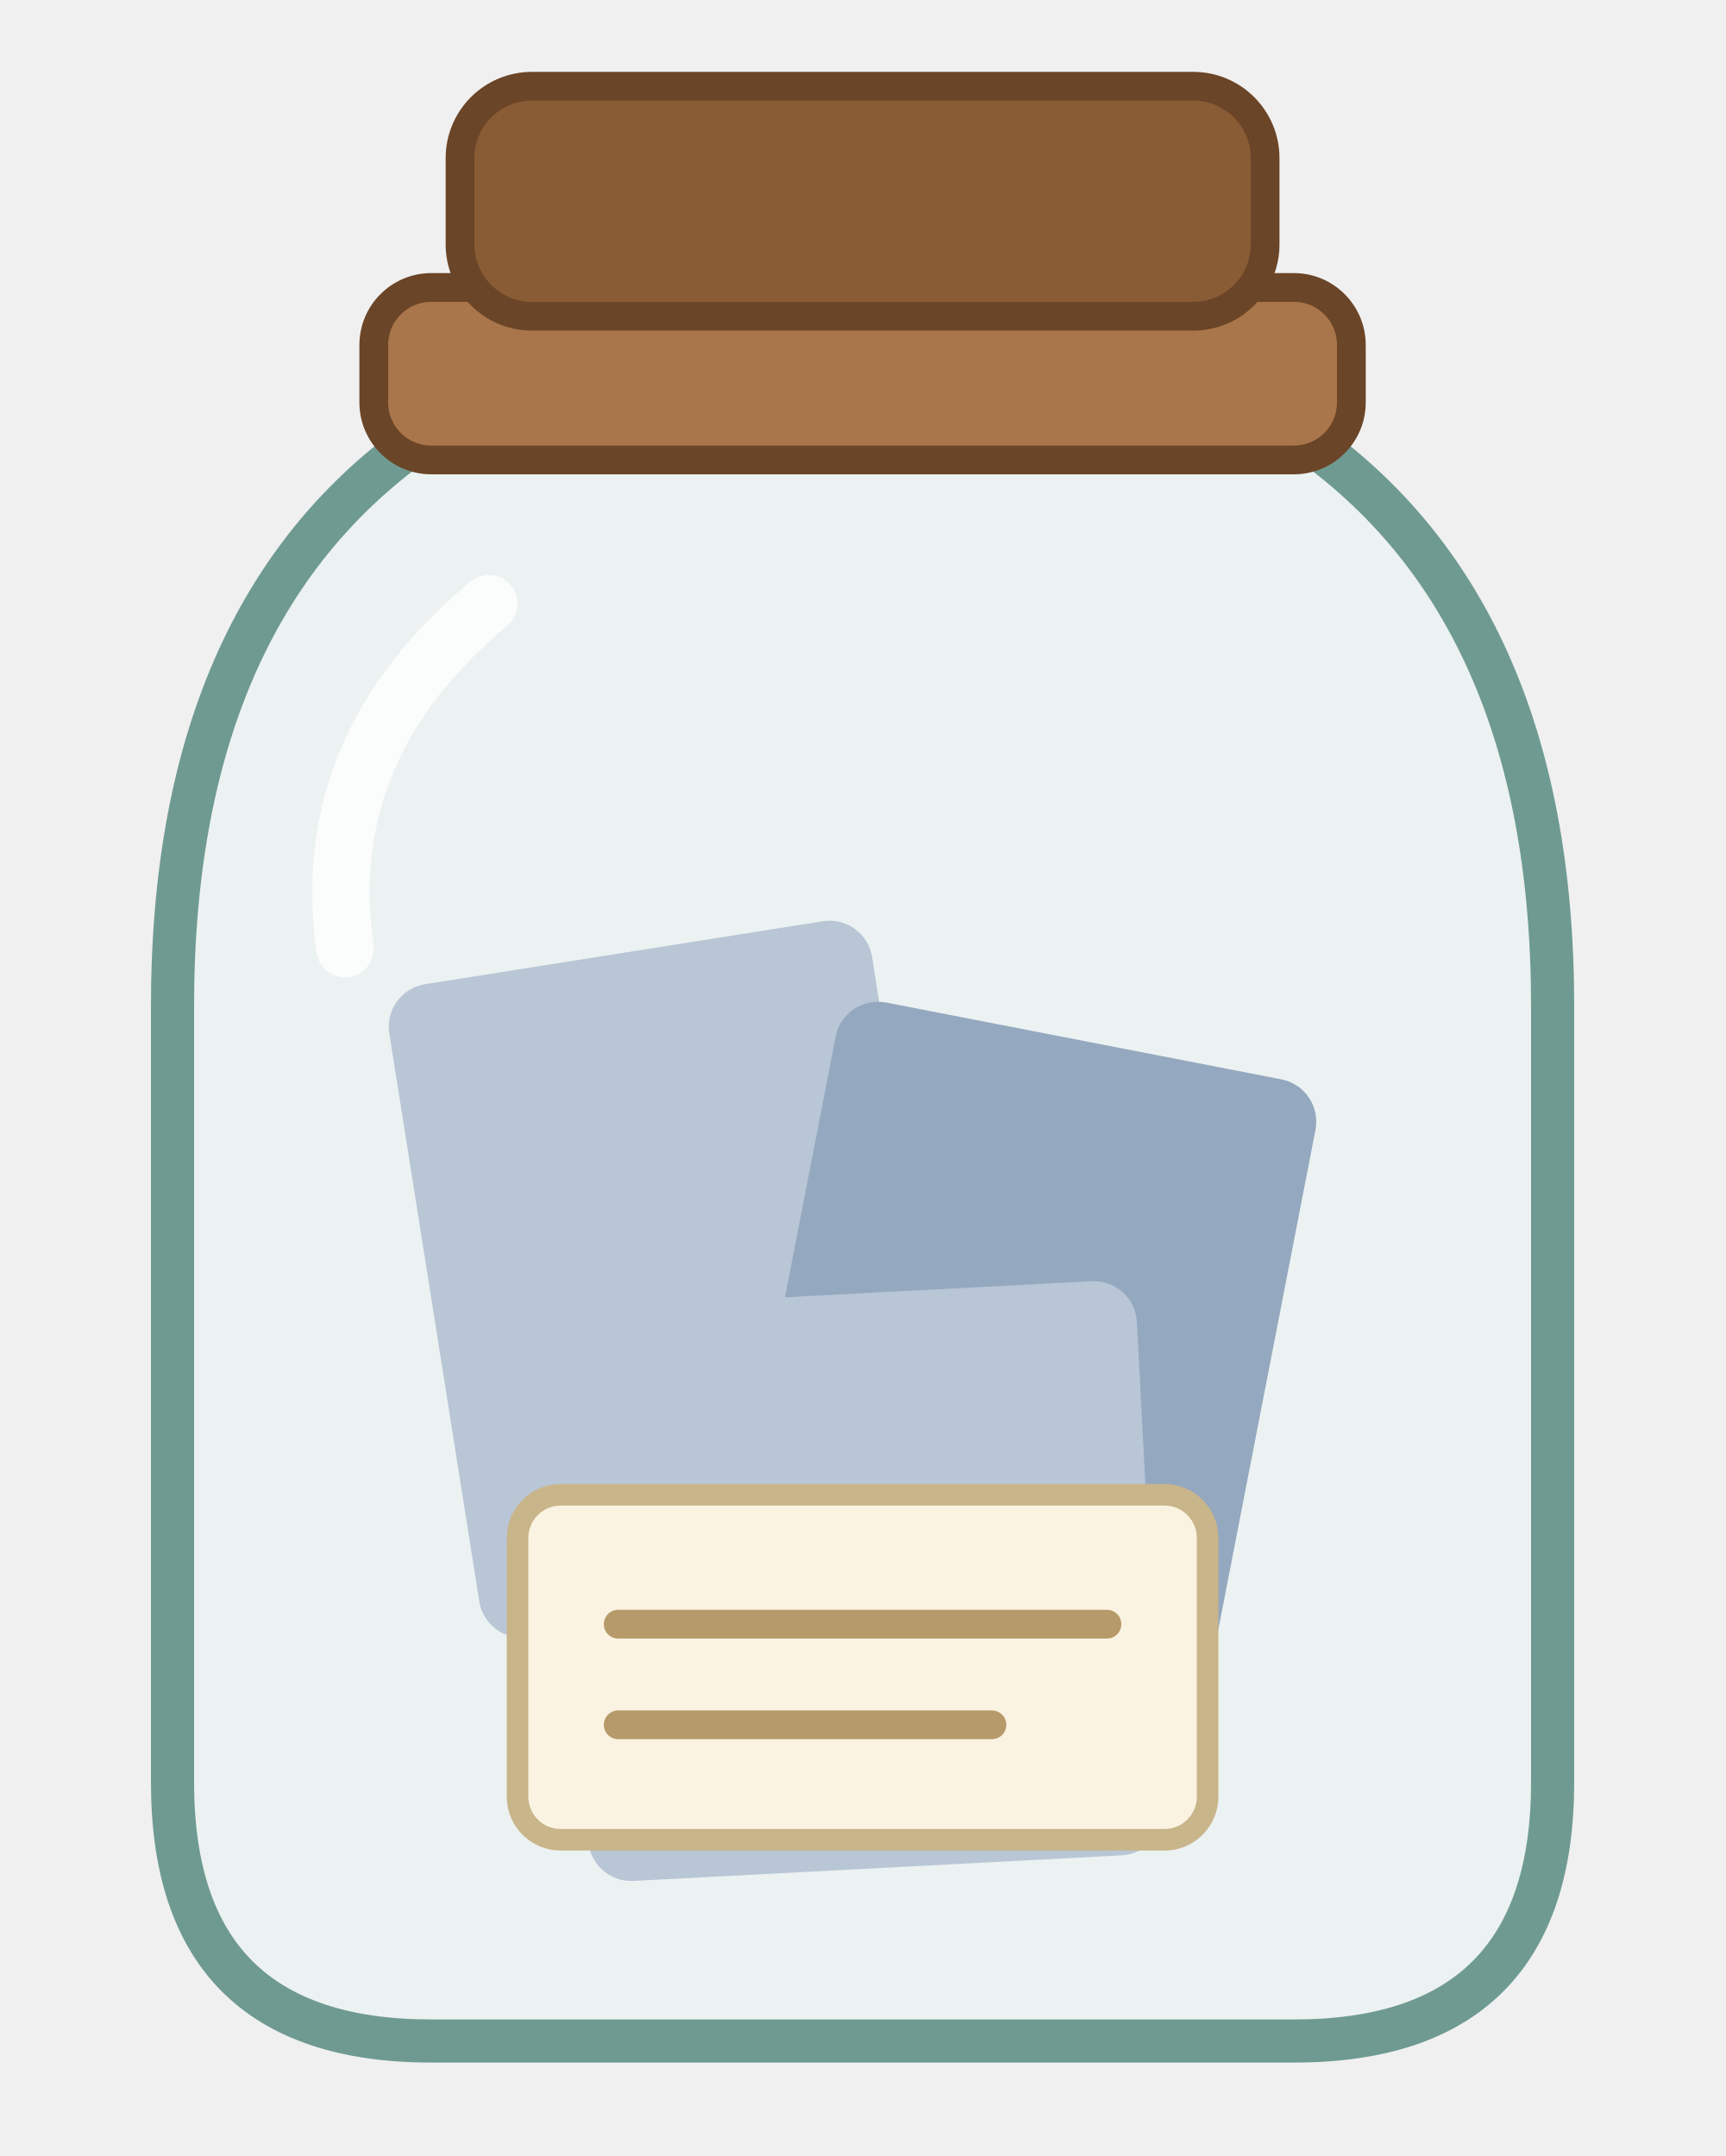
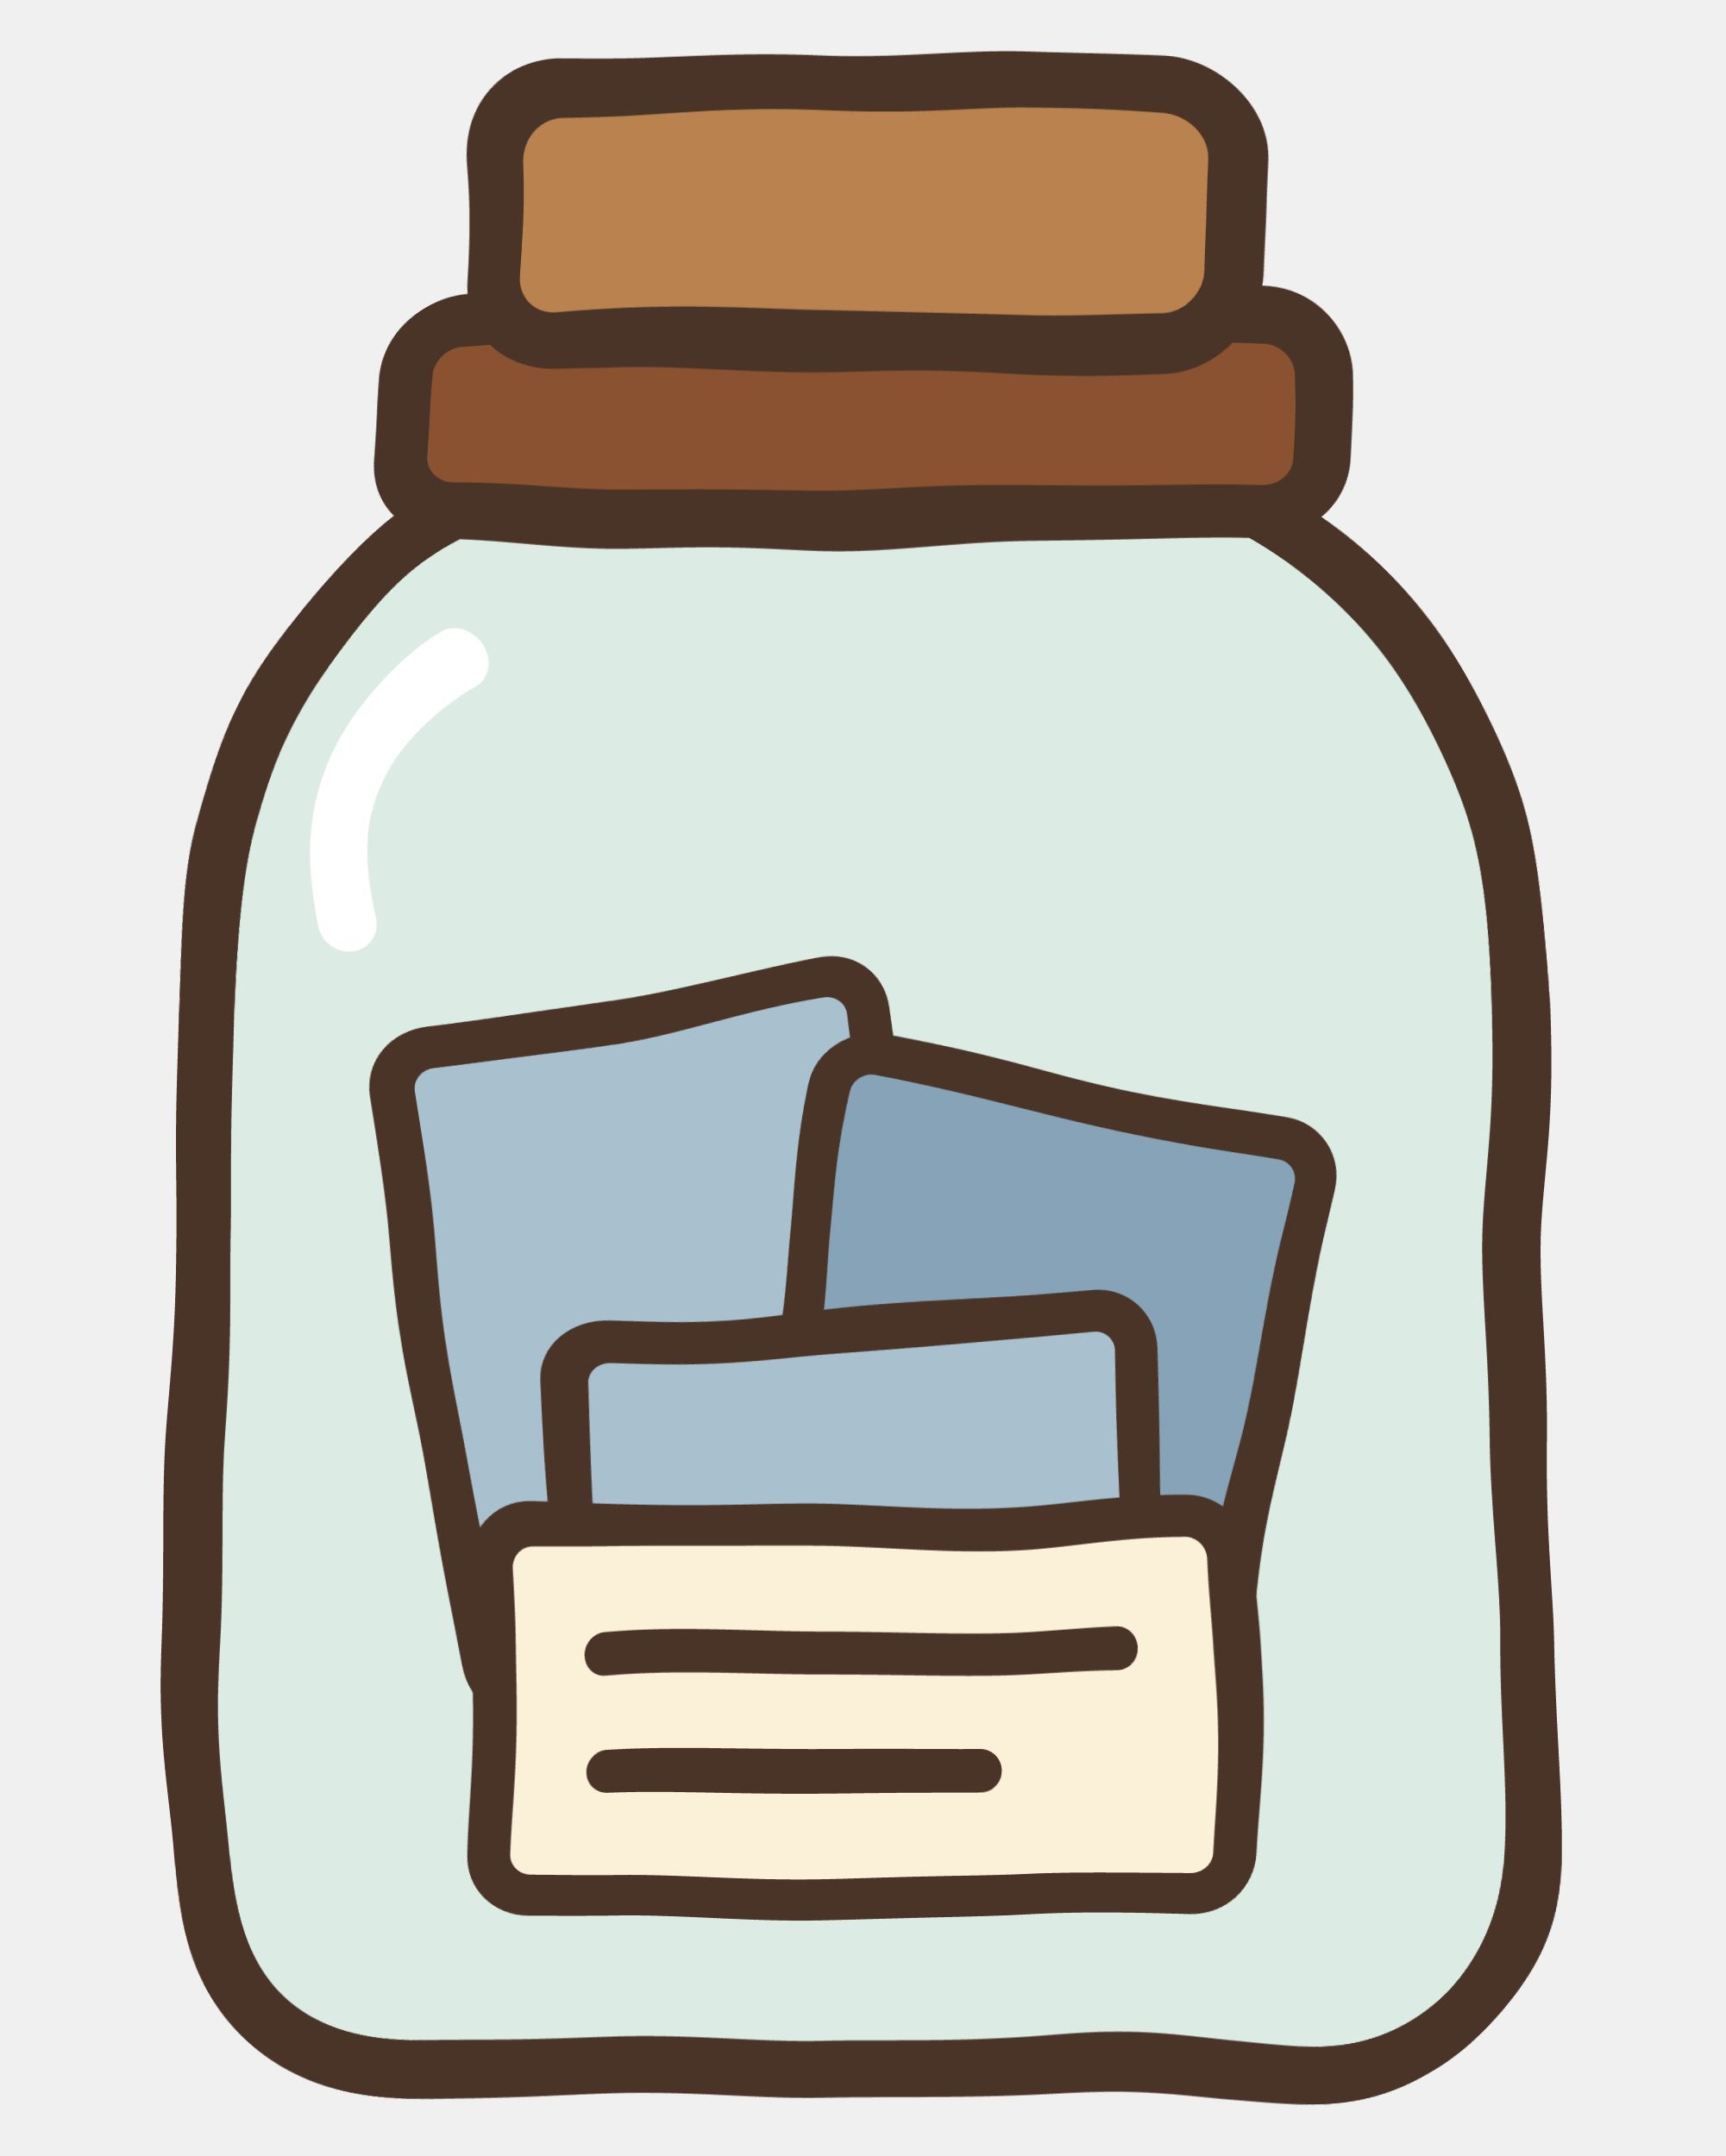
- <svg xmlns="http://www.w3.org/2000/svg" viewBox="0 0 120 150" width="120" height="150">
-   <path d="M30 30 H90 Q108 42 108 70 V124 Q108 142 90 142 H30 Q12 142 12 124 V70 Q12 42 30 30Z" fill="#eaf4f1" fill-opacity="0.6" />
-   <rect x="30" y="66" width="34" height="46" rx="3" fill="#b8c6d6" transform="rotate(-9 47 89)" />
-   <rect x="54" y="72" width="34" height="46" rx="3" fill="#94a8bf" transform="rotate(11 71 95)" />
-   <rect x="40" y="90" width="40" height="40" rx="3" fill="#b8c6d6" transform="rotate(-3 60 110)" />
-   <rect x="36" y="104" width="48" height="24" rx="3" fill="#fbf3e2" stroke="#c9b58a" stroke-width="1.5" />
-   <path d="M43 113 H77 M43 120 H69" stroke="#b79a6a" stroke-width="2" stroke-linecap="round" />
-   <path d="M30 30 H90 Q108 42 108 70 V124 Q108 142 90 142 H30 Q12 142 12 124 V70 Q12 42 30 30Z" fill="none" stroke="#6f9a92" stroke-width="3" />
-   <path d="M24 66 Q22 52 34 42" fill="none" stroke="#ffffff" stroke-opacity="0.8" stroke-width="4" stroke-linecap="round" />
-   <rect x="26" y="20" width="68" height="12" rx="4" fill="#a9754a" stroke="#6b4527" stroke-width="2" />
-   <rect x="32" y="6" width="56" height="16" rx="5" fill="#8a5c35" stroke="#6b4527" stroke-width="2" />
+ <svg xmlns="http://www.w3.org/2000/svg" viewBox="0 0 120 150" width="120" height="150" fill="none" stroke="#4a3428" stroke-width="4" stroke-linecap="round" stroke-linejoin="round">
+   <defs>
+     <filter id="hand" x="-6%" y="-6%" width="112%" height="112%">
+       <feTurbulence type="fractalNoise" baseFrequency="0.035" numOctaves="2" seed="4" result="n" />
+       <feDisplacementMap in="SourceGraphic" in2="n" scale="3" />
+     </filter>
+   </defs>
+   <g filter="url(#hand)">
+     <path d="M32 36 H88 Q106 46 106 72 V128 Q106 144 90 144 H30 Q14 144 14 128 V72 Q14 46 32 36Z" fill="#dcebe3" />
+     <rect x="30" y="70" width="34" height="46" rx="3" fill="#a9c0cf" stroke-width="3" transform="rotate(-9 47 93)" />
+     <rect x="54" y="76" width="34" height="46" rx="3" fill="#86a3b8" stroke-width="3" transform="rotate(11 71 99)" />
+     <rect x="40" y="92" width="40" height="38" rx="3" fill="#a9c0cf" stroke-width="3" transform="rotate(-3 60 111)" />
+     <rect x="34" y="106" width="52" height="26" rx="3" fill="#fbf0d8" stroke-width="3" />
+     <path d="M42 115 H78 M42 123 H68" stroke-width="3" />
+     <path d="M32 36 H88 Q106 46 106 72 V128 Q106 144 90 144 H30 Q14 144 14 128 V72 Q14 46 32 36Z" />
+     <path d="M24 64 Q22 52 32 46" stroke="#ffffff" stroke-width="4" />
+     <rect x="28" y="22" width="64" height="14" rx="4" fill="#8a5230" />
+     <rect x="34" y="6" width="52" height="18" rx="5" fill="#b9824f" />
+   </g>
</svg>
